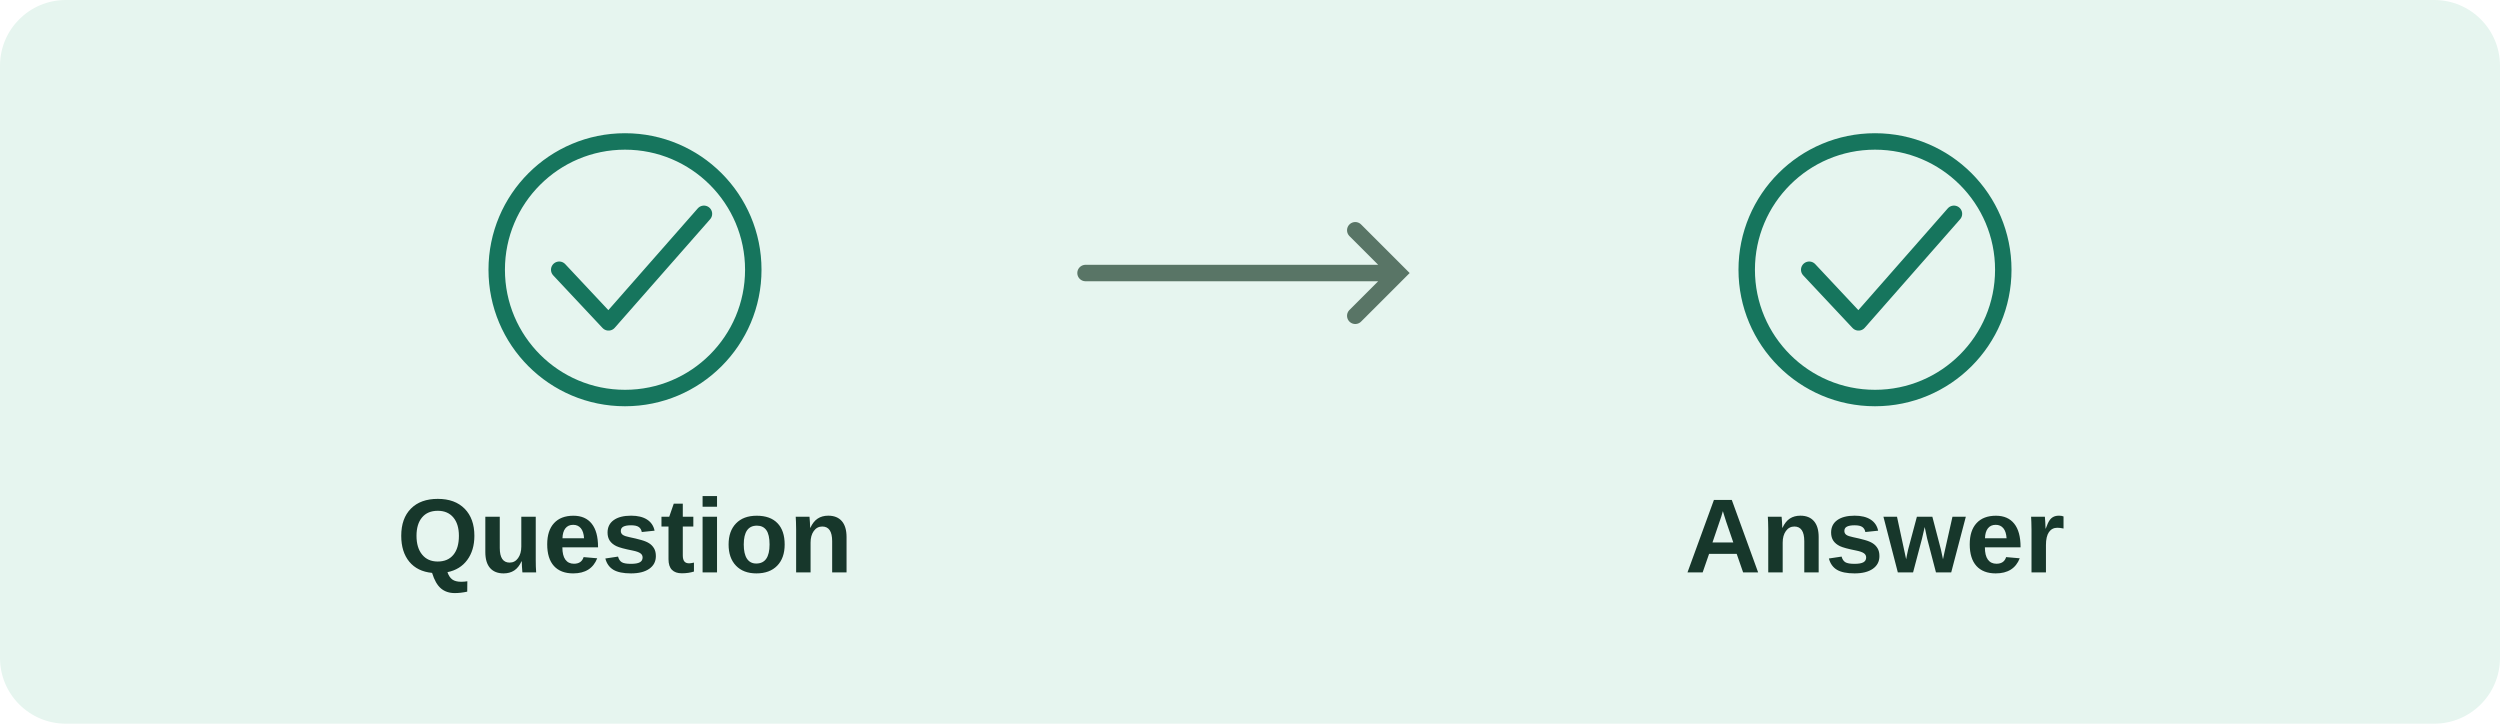
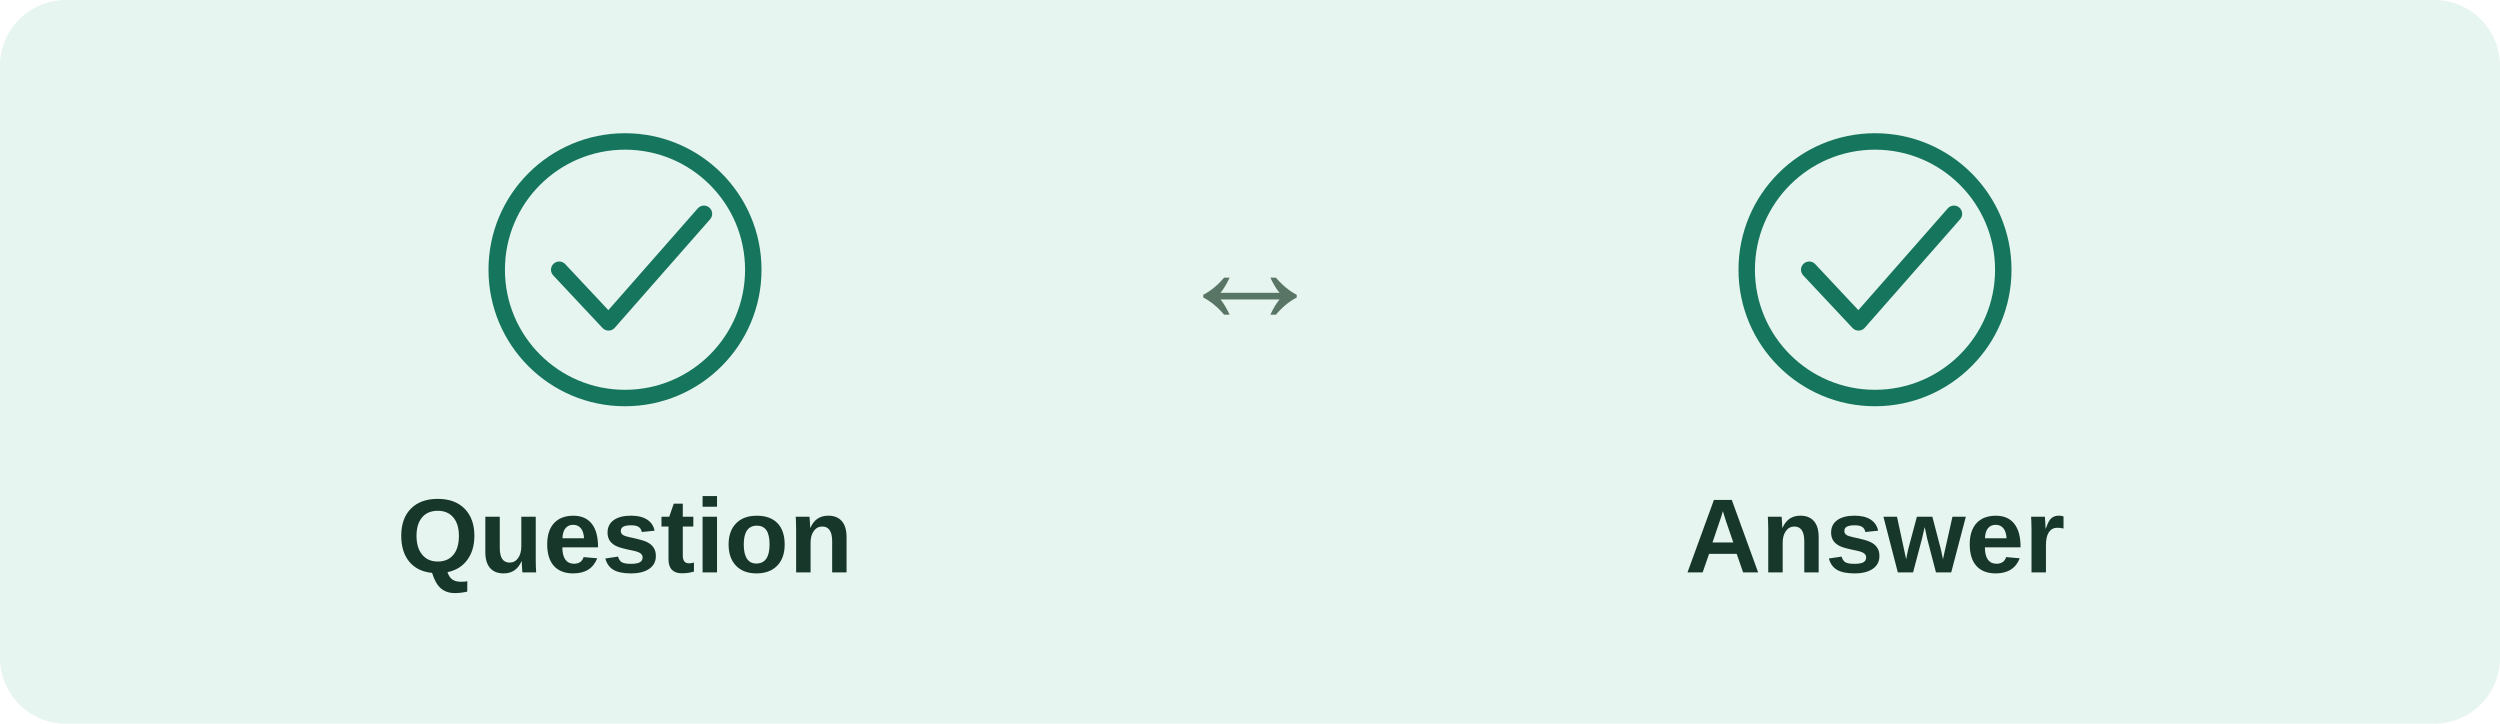
<svg xmlns="http://www.w3.org/2000/svg" viewBox="0 0 760 220" role="img">
  <rect width="760" height="220" rx="20" fill="#e6f5ef" />
  <g transform="translate(190 82)" stroke="#16755d" stroke-width="5" fill="none" stroke-linecap="round" stroke-linejoin="round">
    <circle r="39" />
    <path d="M-20 0L-5 16L24-17" />
  </g>
  <text x="190" y="174" text-anchor="middle" font-family="Arial,sans-serif" font-size="32" font-weight="700" fill="#17372b">Question</text>
  <g transform="translate(570 82)" stroke="#16755d" stroke-width="5" fill="none" stroke-linecap="round" stroke-linejoin="round">
    <circle r="39" />
    <path d="M-20 0L-5 16L24-17" />
  </g>
  <text x="570" y="174" text-anchor="middle" font-family="Arial,sans-serif" font-size="32" font-weight="700" fill="#17372b">Answer</text>
-   <path d="M330 83H425M412 70L425 83L412 96" fill="none" stroke="#597566" stroke-width="5" stroke-linecap="round" />
+   <text x="380" y="98" text-anchor="middle" font-family="Arial,sans-serif" font-size="48" fill="#597566">↔</text>
</svg>
